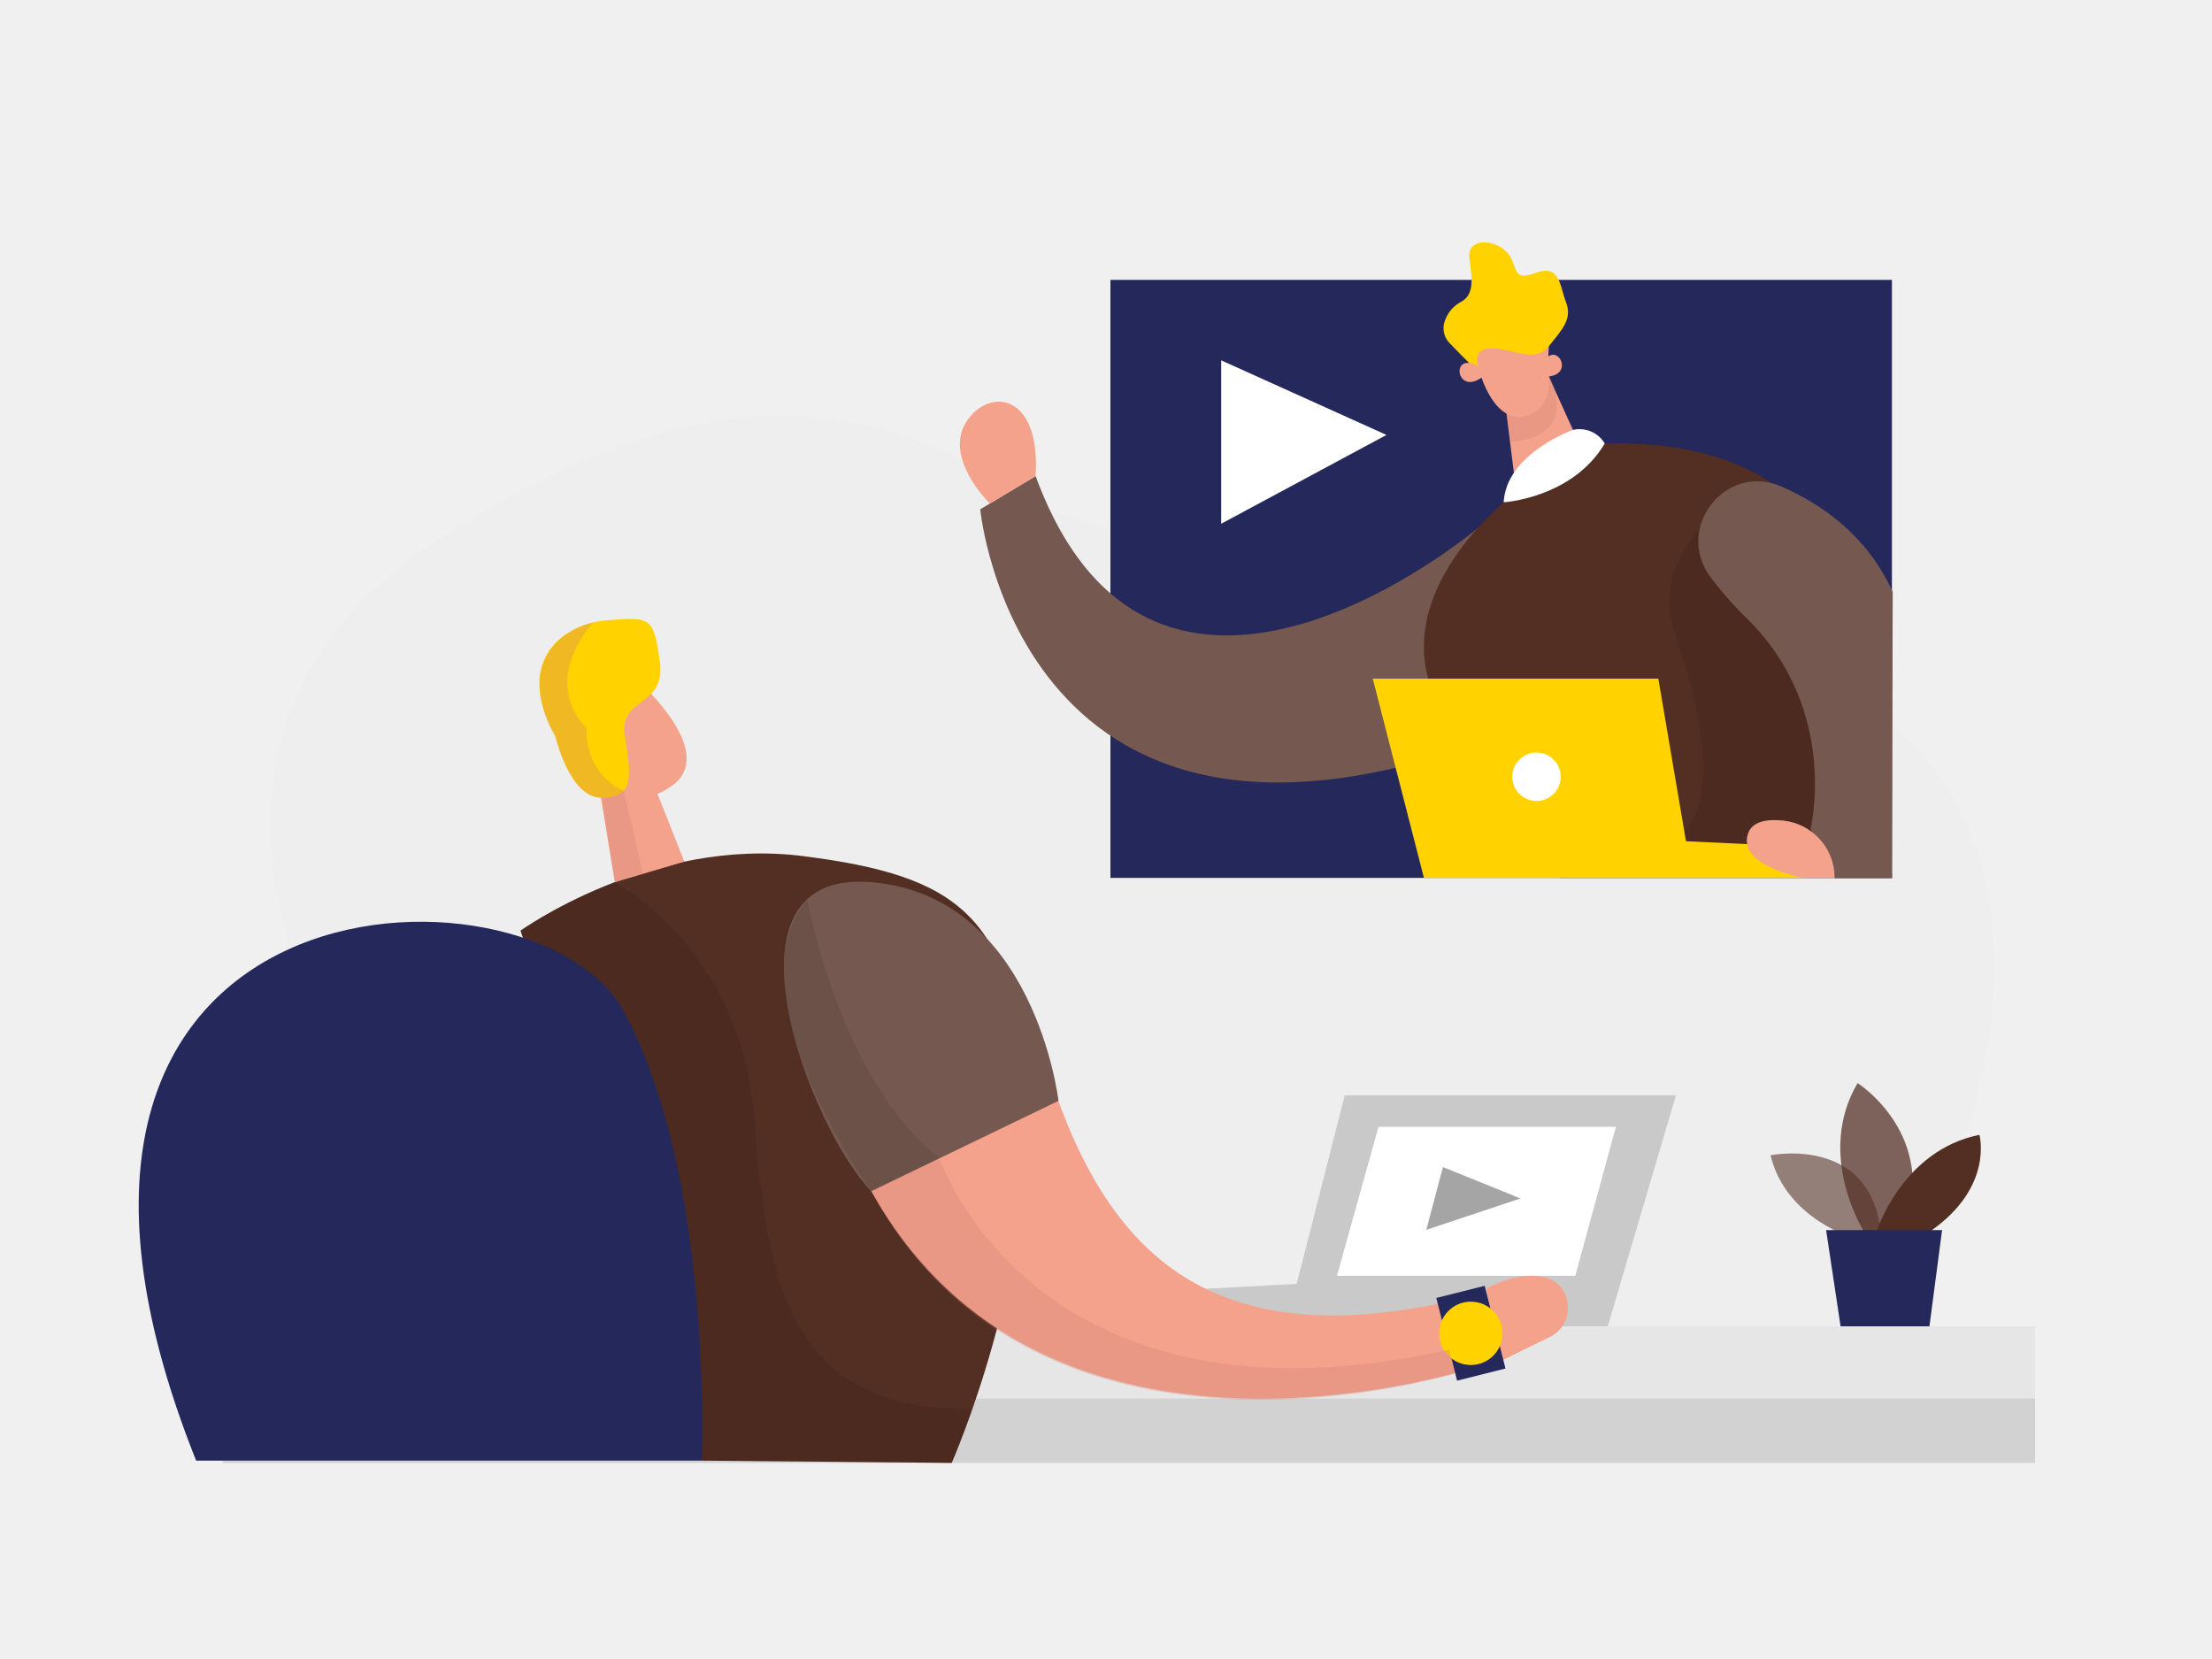
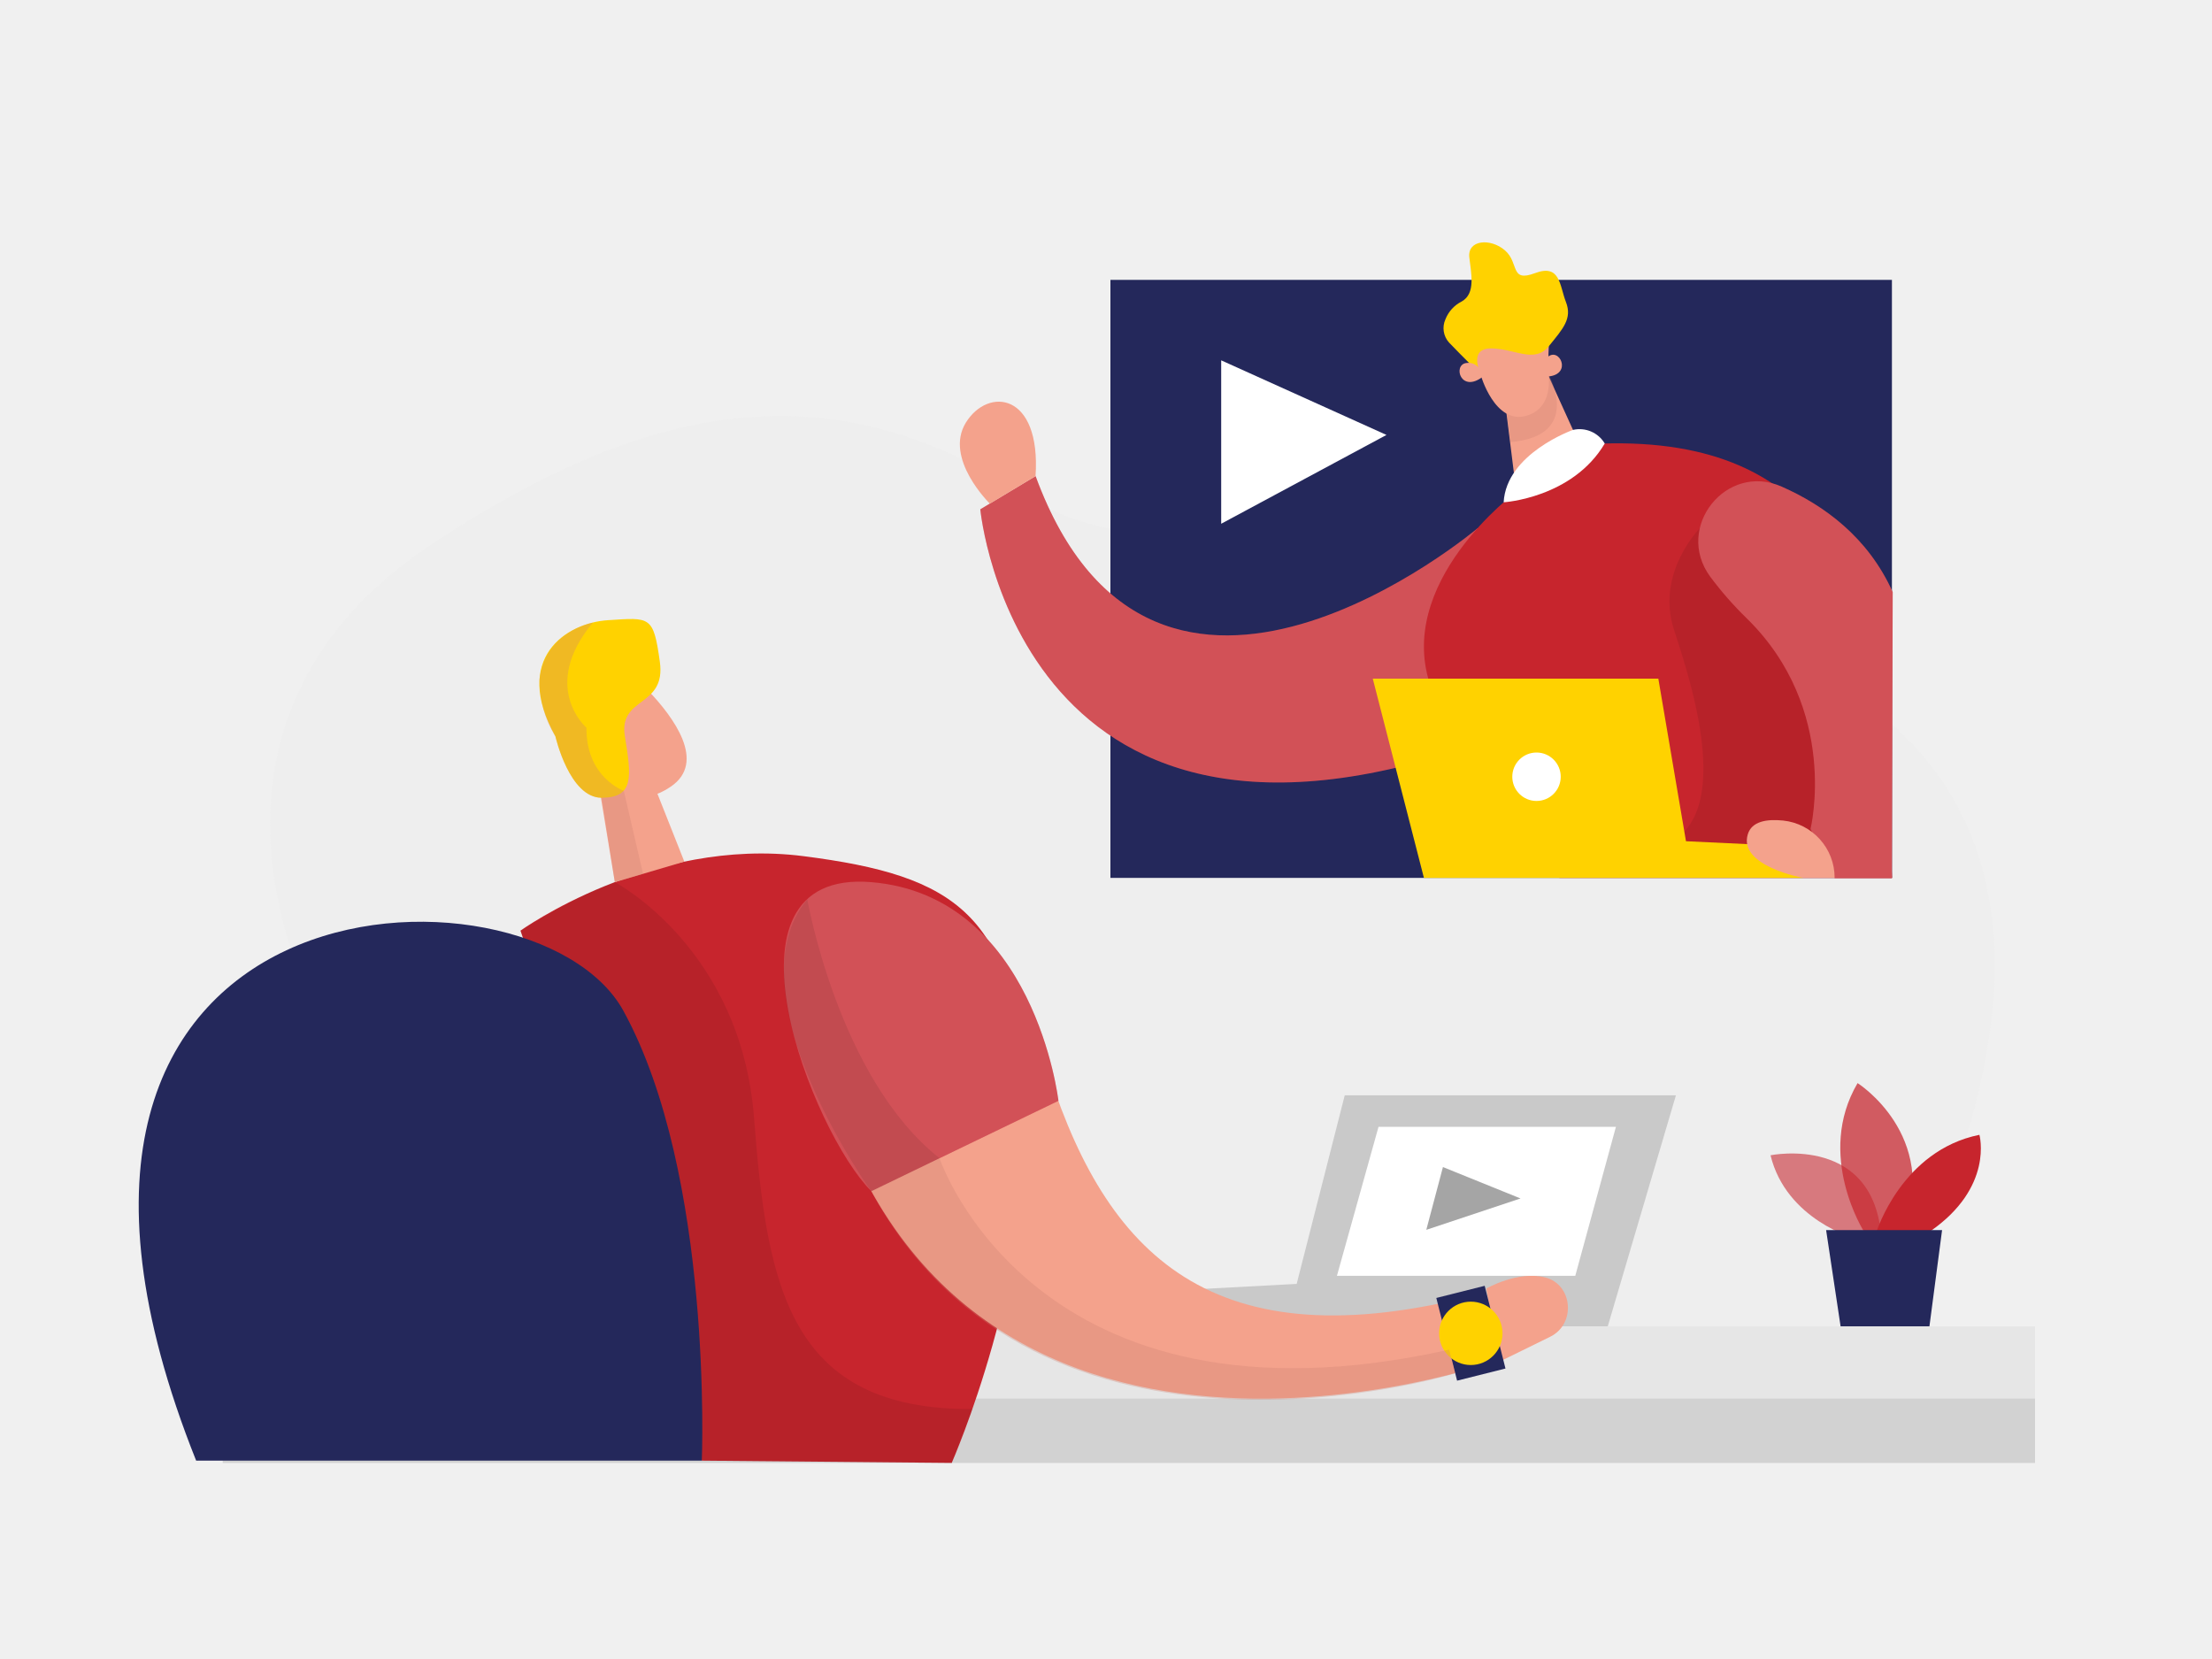
<svg xmlns="http://www.w3.org/2000/svg" id="Layer_1" data-name="Layer 1" viewBox="0 0 400 300">
  <path d="M54.64,177.44c0-1.51-23.2-48,23.2-78.88s78.08-28.73,110.34-7.5S423,77.31,341.53,240.12l-57.67,6.25-155.31-4.12Z" fill="#e6e6e6" opacity="0.18" />
-   <path d="M335.54,224S323,220.6,320.17,208.91c0,0,19.47-4,20.1,16.09Z" fill="#522e23" opacity="0.58" />
-   <path d="M337.08,222.73s-8.84-13.85-1.17-26.87c0,0,14.85,9.35,8.35,26.87Z" fill="#522e23" opacity="0.73" />
-   <path d="M339.34,222.73s4.58-14.69,18.6-17.52c0,0,2.67,9.51-9,17.52Z" fill="#522e23" />
+   <path d="M335.54,224S323,220.6,320.17,208.91c0,0,19.47-4,20.1,16.09Z" fill="#c7252d" opacity="0.58" />
+   <path d="M337.08,222.73s-8.84-13.85-1.17-26.87c0,0,14.85,9.35,8.35,26.87Z" fill="#c7252d" opacity="0.73" />
+   <path d="M339.34,222.73s4.58-14.69,18.6-17.52c0,0,2.67,9.51-9,17.52Z" fill="#c7252d" />
  <polygon points="330.22 222.44 332.84 239.86 348.9 239.86 351.19 222.44 330.22 222.44" fill="#24285b" />
  <polygon points="290.73 239.86 303.06 198.07 243.17 198.07 234.48 232.17 212.78 233.33 212.78 239.86 290.73 239.86" fill="#c9c9c9" />
  <rect x="40.27" y="239.86" width="327.73" height="13.02" fill="#e6e6e6" />
  <rect x="40.27" y="252.89" width="327.73" height="11.66" fill="#a5a5a5" opacity="0.4" />
-   <path d="M94.12,168.29s23.62-17,51.18-13.47,38.14,10.44,40.09,42.83-13.29,66.89-13.29,66.89l-45.18-.41Z" fill="#522e23" />
+   <path d="M94.12,168.29s23.62-17,51.18-13.47,38.14,10.44,40.09,42.83-13.29,66.89-13.29,66.89l-45.18-.41Z" fill="#c7252d" />
  <path d="M111.18,159.52s22.84,11.93,25.18,42.66,6.48,52.78,39.49,52.62l-3.75,9.74-45.18-.41-32.8-95.84S104.53,161.73,111.18,159.52Z" opacity="0.08" />
  <path d="M35.47,264.13h91.44s2.11-51.68-14.19-81.36S-7.66,156.17,35.47,264.13Z" fill="#24285b" />
  <polygon points="118.13 141.63 123.75 155.81 111.18 159.52 107.7 138.39 118.13 141.63" fill="#f4a28c" />
  <path d="M102.74,127.4c2.33-5.86,10.08-7.13,14.43-2.57,4.78,5,10.56,13,4.16,17.4-9.8,6.79-19-5.62-19-5.62A15.94,15.94,0,0,1,102.74,127.4Z" fill="#f4a28c" />
  <path d="M106.34,136.13s-3.15-1-3,2.23,4.78,2.83,5.43.92S106.34,136.13,106.34,136.13Z" fill="#f4a28c" />
  <path d="M146.2,181c-2.27-13.73,13.21-23.42,24.59-15.41,7.31,5.15,14.26,13.17,18,25.68,10.36,34.41,28.92,55,76.52,43.31l2.85,12.28S163,282.47,146.2,181Z" fill="#f4a28c" />
  <path d="M100.44,133.17s2.52,11.11,8.37,11.09,5.39-3.77,4.19-11.09,7.49-5.15,6.32-13.51-1.73-8-9.38-7.51S92.59,119.11,100.44,133.17Z" fill="#ffd200" />
  <path d="M268.79,233s5.67-3.27,10.64-2,5.61,8.41.89,10.73l-9.45,4.64Z" fill="#f4a28c" />
  <rect x="200.8" y="50.61" width="141.32" height="108.14" fill="#24285b" />
  <polygon points="276.85 61.01 285.67 80.43 274.19 88.94 271.91 70.67 276.85 61.01" fill="#f4a28c" />
  <path d="M272,71.19s7.21-1.12,8.13-3.25c0,0,6.06,10.93-7,12Z" fill="#ce8172" opacity="0.31" />
-   <path d="M267.19,95.52s-58.37,49.34-79.92-9.42l-10,6s7,74.37,94.72,40.61Z" fill="#522e23" />
+   <path d="M267.19,95.52s-58.37,49.34-79.92-9.42l-10,6s7,74.37,94.72,40.61Z" fill="#c7252d" />
  <path d="M267.19,95.52s-58.37,49.34-79.92-9.42l-10,6s7,74.37,94.72,40.61Z" fill="#fff" opacity="0.2" />
-   <path d="M274.19,88.94s-22.39,16.57-15.32,35.61S282,158.75,282,158.75h60.14s-.65-14.85-2.4-31.09c-2.52-23.37-11-50.45-54.05-47.23Z" fill="#522e23" />
+   <path d="M274.19,88.94s-22.39,16.57-15.32,35.61S282,158.75,282,158.75h60.14s-.65-14.85-2.4-31.09c-2.52-23.37-11-50.45-54.05-47.23Z" fill="#c7252d" />
  <path d="M307.38,95.52s-8,8.07-4.69,18.3,14.37,42.78-10.35,39.7l19.93,2.41,20.82-2.41,9.17-21.68L326.08,109Z" opacity="0.08" />
  <polygon points="220.83 65.16 220.83 94.71 250.72 78.65 220.83 65.16" fill="#fff" />
  <polygon points="257.49 158.75 248.24 122.72 299.88 122.72 304.88 152.12 326.08 153.12 326.08 158.75 257.49 158.75" fill="#ffd200" />
  <polygon points="249.28 203.77 241.76 230.71 284.86 230.71 292.21 203.77 249.28 203.77" fill="#fff" />
  <circle cx="277.85" cy="140.46" r="4.38" fill="#fff" />
  <path d="M179,91.08s-8.35-8.17-4.34-14.66,13.6-5.47,12.6,9.68Z" fill="#f4a28c" />
-   <path d="M322.19,88c7.63,3.36,15.6,9.13,20.07,19.06l-.14,51.74H331.76l-4.36-8.9s5.34-21.54-11.52-38.07a63.12,63.12,0,0,1-6.65-7.59C302.76,95.35,312.17,83.54,322.19,88Z" fill="#522e23" />
+   <path d="M322.19,88c7.63,3.36,15.6,9.13,20.07,19.06l-.14,51.74H331.76l-4.36-8.9s5.34-21.54-11.52-38.07a63.12,63.12,0,0,1-6.65-7.59C302.76,95.35,312.17,83.54,322.19,88Z" fill="#c7252d" />
  <path d="M322.19,88c7.63,3.36,15.6,9.13,20.07,19.06l-.14,51.74H331.76l-4.36-8.9s5.34-21.54-11.52-38.07a63.12,63.12,0,0,1-6.65-7.59C302.76,95.35,312.17,83.54,322.19,88Z" fill="#fff" opacity="0.2" />
  <path d="M280.07,62.62a47.21,47.21,0,0,0,0,5.32c.18,2.44-.22,6.12-4,7.23-5.78,1.72-8.34-7.44-8.34-7.44s-4.64-8.35,1.62-10.23C275.05,55.81,280.39,54.46,280.07,62.62Z" fill="#f4a28c" />
  <path d="M264.3,54.53a6.1,6.1,0,0,0-2.92,3.21,3.88,3.88,0,0,0,.64,4.19c2.65,2.77,5.77,5.8,5.77,5.8S265.39,63,269.62,63s7.86,2.81,10.45-.39,4.27-5,3.1-8-1-6.94-5.59-5.22-2.81-1.82-5.42-4.1-6.83-1.94-6.46,1.26C266,49.33,266.93,53.08,264.3,54.53Z" fill="#ffd200" />
  <path d="M268.2,68.07s-.64-2.8-3.09-2.42S264.18,71.22,268.2,68.07Z" fill="#f4a28c" />
  <path d="M279.21,68.1s-1.16-2.62,1-3.78S284.32,68.24,279.21,68.1Z" fill="#f4a28c" />
-   <path d="M157.56,215.4l33.84-16.34s-4.28-37.09-33.84-39.54S147,204.91,157.56,215.4Z" fill="#522e23" />
+   <path d="M157.56,215.4l33.84-16.34s-4.28-37.09-33.84-39.54S147,204.91,157.56,215.4Z" fill="#c7252d" />
  <path d="M157.56,215.4l33.84-16.34s-4.28-37.09-33.84-39.54S147,204.91,157.56,215.4Z" fill="#fff" opacity="0.2" />
  <polygon points="260.93 211.04 257.92 222.39 274.96 216.72 260.93 211.04" fill="#a5a5a5" />
  <path d="M331.76,158.75a10.4,10.4,0,0,0-9.32-10.37c-3-.3-5.67.15-6.38,2.48-1.76,5.77,10,7.89,10,7.89Z" fill="#f4a28c" />
  <path d="M111.18,159.52l5.11-1.5L112.8,143s-6.84-2.39-6.75-11.41c0,0-8.51-7.32,1.15-19,0,0-8.63,1.54-9.64,10.26a19.15,19.15,0,0,0,2.88,10.34s2.54,11.11,8.37,11.09Z" fill="#ce8172" opacity="0.31" />
  <rect x="261.46" y="233.4" width="9.02" height="15.42" transform="translate(-50.71 72.04) rotate(-14.1)" fill="#24285b" />
  <circle cx="265.97" cy="241.11" r="5.73" fill="#ffd200" />
  <path d="M169.9,209.44s17.07,51.37,92.16,34.62l1.08,4.29s-75.27,23.26-105.58-32.95Z" fill="#ce8172" opacity="0.31" />
  <path d="M169.9,209.44l-12.34,6s-25.7-35.84-11.58-52.8C146,162.6,151.57,195,169.9,209.44Z" opacity="0.08" />
  <path d="M284.45,77.74S272.38,82,271.91,90.83c0,0,12.42-.75,18.28-10.63A5.3,5.3,0,0,0,284.45,77.74Z" fill="#fff" />
</svg>
